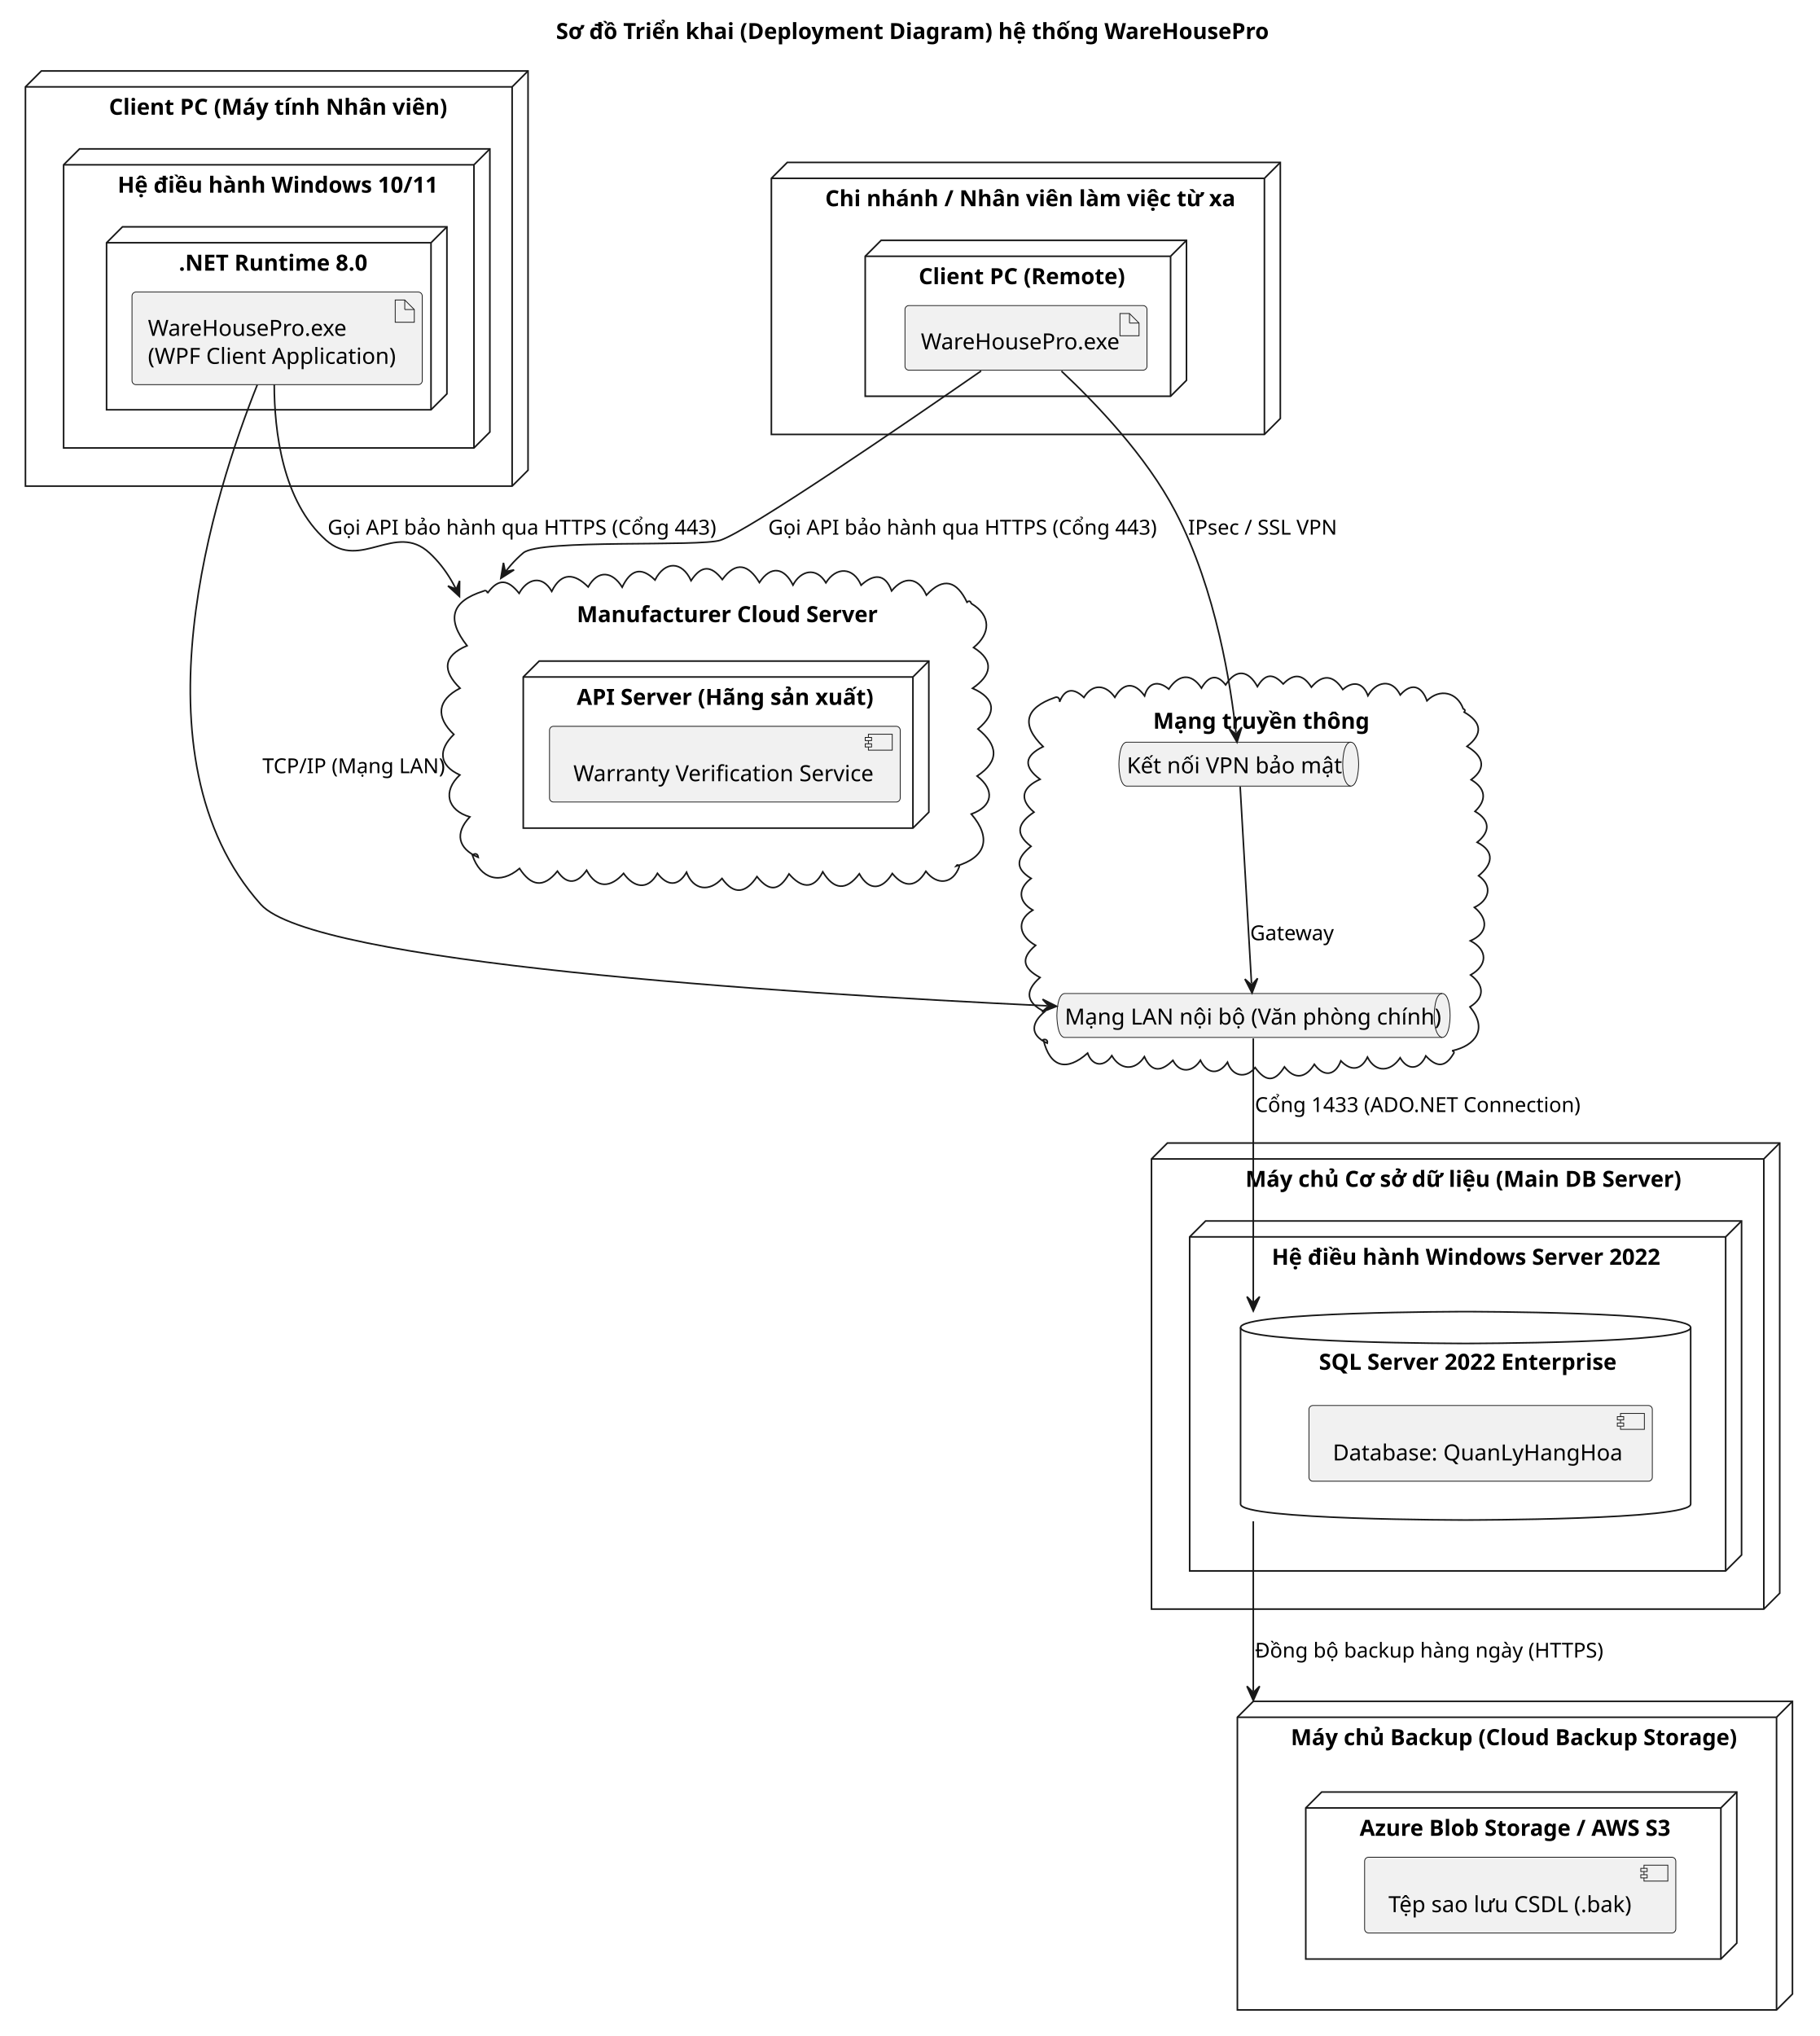
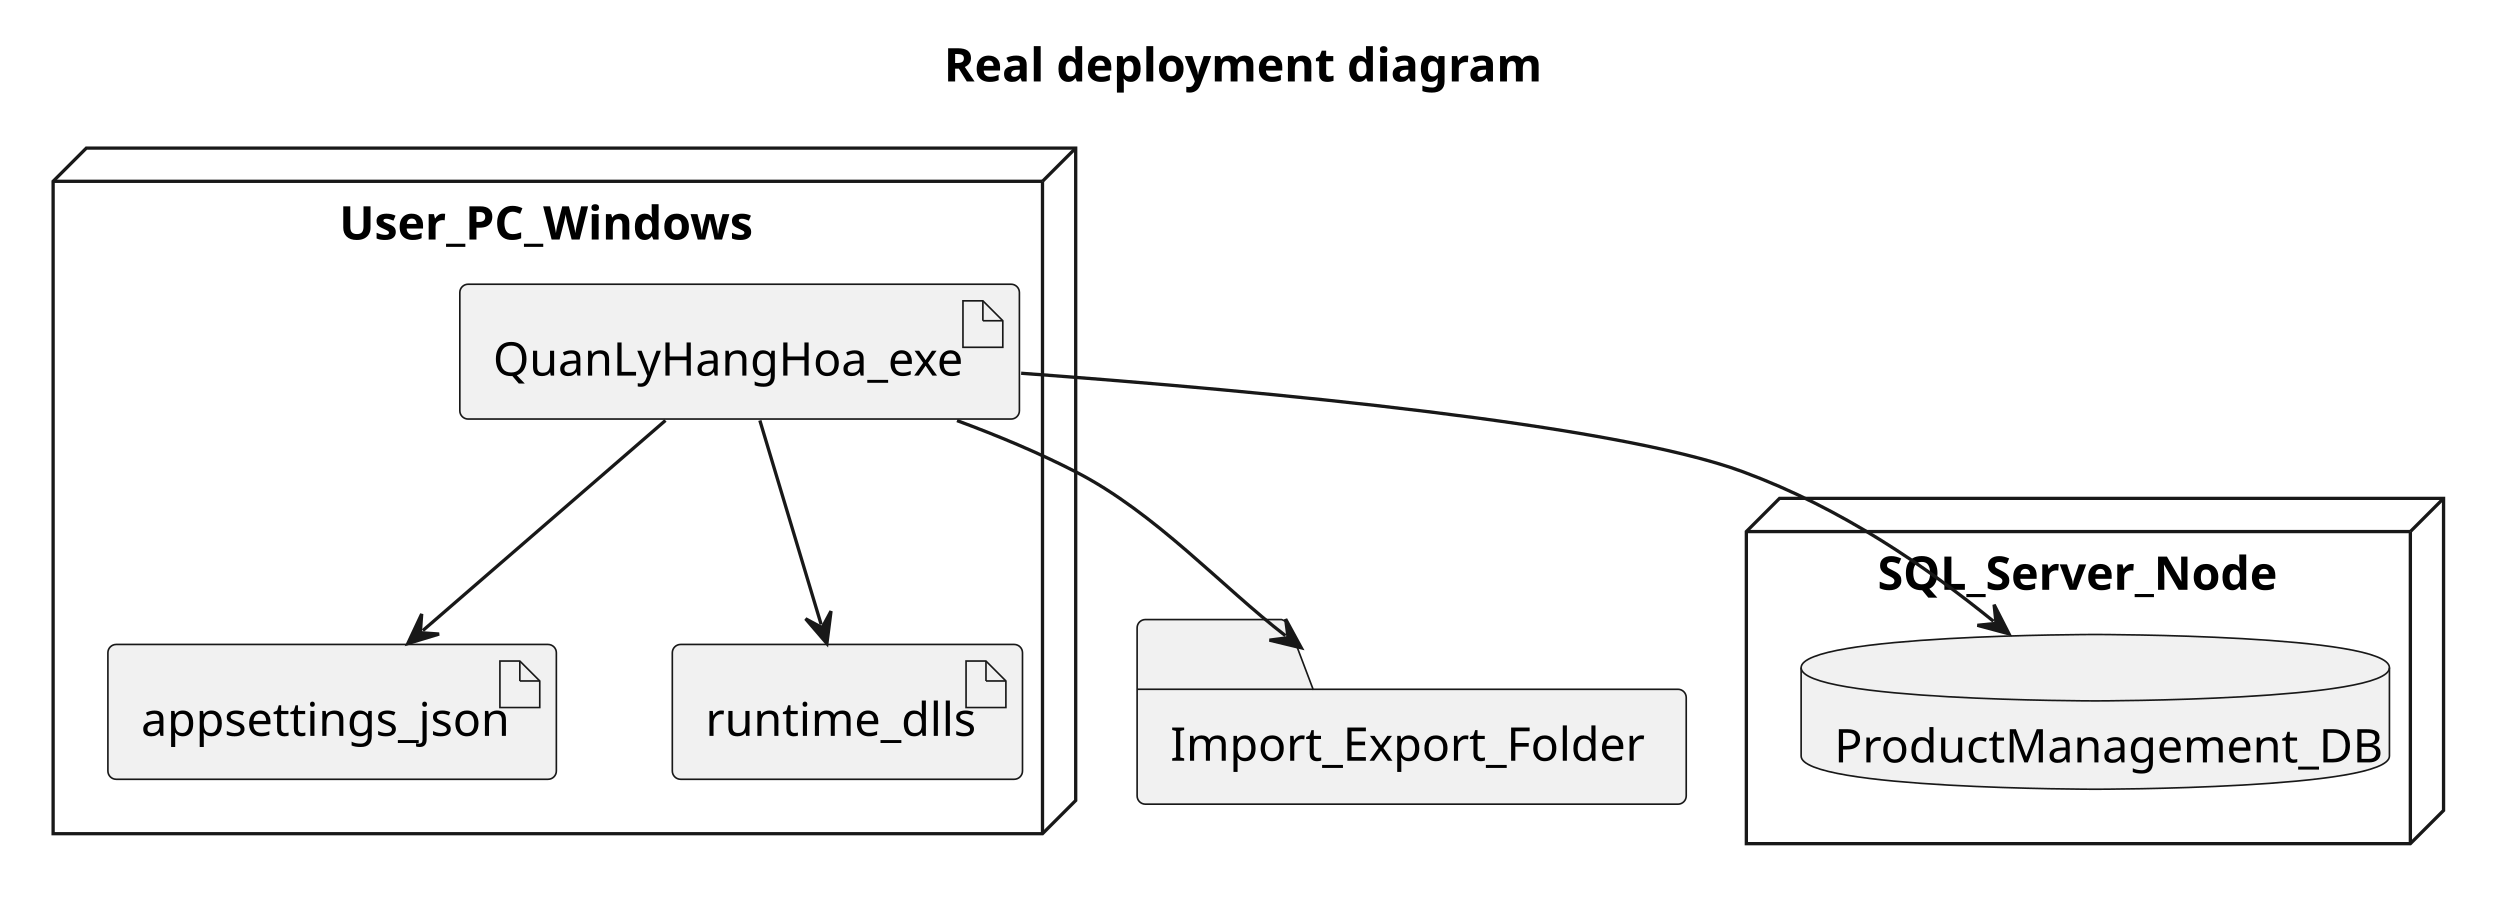
- <svg xmlns="http://www.w3.org/2000/svg" contentStyleType="text/css" data-diagram-type="DESCRIPTION" height="1280px" preserveAspectRatio="none" style="width:1144px;height:1280px;background:#FFFFFF;" version="1.1" viewBox="0 0 1144 1280" width="1144px" zoomAndPan="magnify">
+ <svg xmlns="http://www.w3.org/2000/svg" contentStyleType="text/css" data-diagram-type="DESCRIPTION" height="271px" preserveAspectRatio="none" style="width:753px;height:271px;background:#FFFFFF;" version="1.1" viewBox="0 0 753 271" width="753px" zoomAndPan="magnify">
  <defs />
  <g>
    <g class="title" data-source-line="1">
-       <text fill="#000000" font-family="sans-serif" font-size="14" font-weight="bold" lengthAdjust="spacing" textLength="430.787" x="349.606" y="24.533">Sơ đồ Triển khai (Deployment Diagram) hệ thống WareHousePro</text>
+       <text fill="#000000" font-family="sans-serif" font-size="14" font-weight="bold" lengthAdjust="spacing" textLength="170.379" x="284.31" y="24.533">Real deployment diagram</text>
    </g>
-     <g class="cluster" data-qualified-name="ClientPC" data-source-line="3" id="ent0002">
-       <polygon fill="none" points="16,54.609,26,44.609,332,44.609,332,295.609,322,305.609,16,305.609,16,54.609" style="stroke:#181818;stroke-width:1;" />
-       <line style="stroke:#181818;stroke-width:1;" x1="322" x2="332" y1="54.609" y2="44.609" />
-       <line style="stroke:#181818;stroke-width:1;" x1="16" x2="322" y1="54.609" y2="54.609" />
-       <line style="stroke:#181818;stroke-width:1;" x1="322" x2="322" y1="54.609" y2="305.609" />
-       <text fill="#000000" font-family="sans-serif" font-size="14" font-weight="bold" lengthAdjust="spacing" textLength="203.014" x="68.493" y="72.143">Client PC (Máy tính Nhân viên)</text>
+     <g class="cluster" data-qualified-name="User_PC_Windows" data-source-line="2" id="ent0002">
+       <polygon fill="none" points="16,54.609,26,44.609,324,44.609,324,241.109,314,251.109,16,251.109,16,54.609" style="stroke:#181818;stroke-width:1;" />
+       <line style="stroke:#181818;stroke-width:1;" x1="314" x2="324" y1="54.609" y2="44.609" />
+       <line style="stroke:#181818;stroke-width:1;" x1="16" x2="314" y1="54.609" y2="54.609" />
+       <line style="stroke:#181818;stroke-width:1;" x1="314" x2="314" y1="54.609" y2="251.109" />
+       <text fill="#000000" font-family="sans-serif" font-size="14" font-weight="bold" lengthAdjust="spacing" textLength="127.586" x="102.207" y="72.143">User_PC_Windows</text>
    </g>
-     <g class="cluster" data-qualified-name="ClientPC.H. .i.u h.nh Windows 10.11" data-source-line="4" id="ent0003">
-       <polygon fill="none" points="40,103.609,50,93.609,308,93.609,308,271.609,298,281.609,40,281.609,40,103.609" style="stroke:#181818;stroke-width:1;" />
-       <line style="stroke:#181818;stroke-width:1;" x1="298" x2="308" y1="103.609" y2="93.609" />
-       <line style="stroke:#181818;stroke-width:1;" x1="40" x2="298" y1="103.609" y2="103.609" />
-       <line style="stroke:#181818;stroke-width:1;" x1="298" x2="298" y1="103.609" y2="281.609" />
-       <text fill="#000000" font-family="sans-serif" font-size="14" font-weight="bold" lengthAdjust="spacing" textLength="192.144" x="73.928" y="121.143">Hệ điều hành Windows 10/11</text>
+     <g class="cluster" data-qualified-name="SQL_Server_Node" data-source-line="7" id="ent0006">
+       <polygon fill="none" points="526,160.109,536,150.109,736,150.109,736,244.109,726,254.109,526,254.109,526,160.109" style="stroke:#181818;stroke-width:1;" />
+       <line style="stroke:#181818;stroke-width:1;" x1="726" x2="736" y1="160.109" y2="150.109" />
+       <line style="stroke:#181818;stroke-width:1;" x1="526" x2="726" y1="160.109" y2="160.109" />
+       <line style="stroke:#181818;stroke-width:1;" x1="726" x2="726" y1="160.109" y2="254.109" />
+       <text fill="#000000" font-family="sans-serif" font-size="14" font-weight="bold" lengthAdjust="spacing" textLength="122.944" x="565.528" y="177.643">SQL_Server_Node</text>
    </g>
-     <g class="cluster" data-qualified-name="ClientPC.H. .i.u h.nh Windows 10.11..NET Runtime 8.0" data-source-line="5" id="ent0004">
-       <polygon fill="none" points="67,152.609,77,142.609,281,142.609,281,247.609,271,257.609,67,257.609,67,152.609" style="stroke:#181818;stroke-width:1;" />
-       <line style="stroke:#181818;stroke-width:1;" x1="271" x2="281" y1="152.609" y2="142.609" />
-       <line style="stroke:#181818;stroke-width:1;" x1="67" x2="271" y1="152.609" y2="152.609" />
-       <line style="stroke:#181818;stroke-width:1;" x1="271" x2="271" y1="152.609" y2="257.609" />
-       <text fill="#000000" font-family="sans-serif" font-size="14" font-weight="bold" lengthAdjust="spacing" textLength="115.131" x="112.435" y="170.143">.NET Runtime 8.0</text>
+     <g class="entity" data-qualified-name="User_PC_Windows.Exe" data-source-line="3" id="ent0003">
+       <rect fill="#F1F1F1" height="40.609" rx="2.5" ry="2.5" style="stroke:#181818;stroke-width:0.5;" width="168.544" x="138.5" y="85.609" />
+       <polygon fill="#F1F1F1" points="290.044,90.609,290.044,104.609,302.044,104.609,302.044,96.609,296.044,90.609,290.044,90.609" style="stroke:#181818;stroke-width:0.5;" />
+       <line style="stroke:#181818;stroke-width:0.5;" x1="296.044" x2="296.044" y1="90.609" y2="96.609" />
+       <line style="stroke:#181818;stroke-width:0.5;" x1="302.044" x2="296.044" y1="96.609" y2="96.609" />
+       <text fill="#000000" font-family="sans-serif" font-size="14" lengthAdjust="spacing" textLength="138.544" x="148.5" y="113.143">QuanLyHangHoa_exe</text>
    </g>
-     <g class="cluster" data-qualified-name="RemoteUser" data-source-line="11" id="ent0006">
-       <polygon fill="none" points="485,112.109,495,102.109,805,102.109,805,263.109,795,273.109,485,273.109,485,112.109" style="stroke:#181818;stroke-width:1;" />
-       <line style="stroke:#181818;stroke-width:1;" x1="795" x2="805" y1="112.109" y2="102.109" />
-       <line style="stroke:#181818;stroke-width:1;" x1="485" x2="795" y1="112.109" y2="112.109" />
-       <line style="stroke:#181818;stroke-width:1;" x1="795" x2="795" y1="112.109" y2="273.109" />
-       <text fill="#000000" font-family="sans-serif" font-size="14" font-weight="bold" lengthAdjust="spacing" textLength="244.31" x="518.845" y="129.643">Chi nhánh / Nhân viên làm việc từ xa</text>
+     <g class="entity" data-qualified-name="User_PC_Windows.Config" data-source-line="4" id="ent0004">
+       <rect fill="#F1F1F1" height="40.609" rx="2.5" ry="2.5" style="stroke:#181818;stroke-width:0.5;" width="135.075" x="32.5" y="194.109" />
+       <polygon fill="#F1F1F1" points="150.575,199.109,150.575,213.109,162.575,213.109,162.575,205.109,156.575,199.109,150.575,199.109" style="stroke:#181818;stroke-width:0.5;" />
+       <line style="stroke:#181818;stroke-width:0.5;" x1="156.575" x2="156.575" y1="199.109" y2="205.109" />
+       <line style="stroke:#181818;stroke-width:0.5;" x1="162.575" x2="156.575" y1="205.109" y2="205.109" />
+       <text fill="#000000" font-family="sans-serif" font-size="14" lengthAdjust="spacing" textLength="105.075" x="42.5" y="221.643">appsettings_json</text>
    </g>
-     <g class="cluster" data-qualified-name="RemoteUser.RemotePC" data-source-line="12" id="ent0007">
-       <polygon fill="none" points="544,161.109,554,151.109,746,151.109,746,239.109,736,249.109,544,249.109,544,161.109" style="stroke:#181818;stroke-width:1;" />
-       <line style="stroke:#181818;stroke-width:1;" x1="736" x2="746" y1="161.109" y2="151.109" />
-       <line style="stroke:#181818;stroke-width:1;" x1="544" x2="736" y1="161.109" y2="161.109" />
-       <line style="stroke:#181818;stroke-width:1;" x1="736" x2="736" y1="161.109" y2="249.109" />
-       <text fill="#000000" font-family="sans-serif" font-size="14" font-weight="bold" lengthAdjust="spacing" textLength="126.786" x="577.607" y="178.643">Client PC (Remote)</text>
+     <g class="entity" data-qualified-name="User_PC_Windows.Dlls" data-source-line="5" id="ent0005">
+       <rect fill="#F1F1F1" height="40.609" rx="2.5" ry="2.5" style="stroke:#181818;stroke-width:0.5;" width="105.476" x="202.5" y="194.109" />
+       <polygon fill="#F1F1F1" points="290.976,199.109,290.976,213.109,302.976,213.109,302.976,205.109,296.976,199.109,290.976,199.109" style="stroke:#181818;stroke-width:0.5;" />
+       <line style="stroke:#181818;stroke-width:0.5;" x1="296.976" x2="296.976" y1="199.109" y2="205.109" />
+       <line style="stroke:#181818;stroke-width:0.5;" x1="302.976" x2="296.976" y1="205.109" y2="205.109" />
+       <text fill="#000000" font-family="sans-serif" font-size="14" lengthAdjust="spacing" textLength="75.476" x="212.5" y="221.643">runtime_dlls</text>
    </g>
-     <g class="cluster" data-qualified-name="M.ng truy.n th.ng" data-source-line="17" id="ent0009">
-       <path d="M666.192,441.29 C669.624,432.459 675.343,432.492 681.5,438.474 C686.995,429.449 695.375,430.421 700.954,438.378 C706.351,428.893 713.407,428.791 719.657,437.502 C722.021,428.756 728.532,427.784 734.878,433.233 C740.857,424.163 748.861,422.639 755.431,432.594 C759.433,425.672 764.678,422.895 770.623,430.572 C777.28,420.013 785.056,421.495 790.597,431.649 C795.426,423.505 800.435,423.06 806.803,429.995 C813.697,422.916 819.362,423.959 824.534,432.013 C831.675,423.539 838.469,424.437 844.289,433.501 C850.738,427.863 857.042,429.055 860.082,437.362 C865.011,428.598 875.023,426.154 880.411,436.884 C887.462,428.865 893.928,431.274 897.189,440.558 C905.164,432.606 916.122,435.06 920,445.609 C921.109,446.046 921.421,446.707 920.628,447.712 C931.427,453.977 932.716,461.266 922.379,469.249 C931.626,474.698 935.674,482.286 924.971,490.204 C934.025,495.531 935.17,502.715 927.413,510.104 C936.936,515.595 937.156,522.792 928.764,529.53 C940.404,535.509 938.171,543.715 929.662,550.554 C939.055,557.241 935.958,566.176 927.043,570.452 C935.846,577.698 935.674,586.613 924.518,591.46 C935.723,597.289 935.255,606.995 924.634,612.942 C933.114,619.235 933.779,627.072 924.239,633.01 C935.598,646.913 927.808,657.362 913,660.609 C914.372,660.991 914.494,661.792 913.646,662.822 C908.268,671.701 902.768,670.563 896.477,663.825 C892.798,672.315 885.265,673.496 880.326,665.025 C874.667,673.639 865.067,674.945 859.786,664.614 C855.713,673.075 849.208,673.454 843.062,666.927 C839.5,676.465 832.268,677.245 826.387,669.115 C821.213,677.535 814.212,679.227 807.587,670.727 C801.467,680.539 795.74,680.204 789.169,671.167 C783.215,678.554 774.65,676.562 771.792,667.829 C766.323,675.947 758.98,675.387 754.758,666.576 C750.249,673.808 742.015,675.33 737.454,666.633 C730.547,673.479 724.213,674.764 719.532,664.324 C713.689,673.454 704.319,672.792 699.05,663.681 C694.376,671.003 686.86,670.589 683.837,662.092 C670.744,673.808 660.172,671.171 656,653.609 C657.57,653.182 658.933,654.044 658.457,655.855 C647.113,650.624 648.57,642.88 656.82,636.031 C645.156,630.396 644.07,623.075 653.922,614.539 C643.537,608.893 641.152,602.777 651.14,594.327 C641.474,589.015 638.007,579.183 649.356,572.177 C640.046,566.757 639.909,558.605 648.318,552.262 C637.222,545.496 639.786,538.906 648.251,532.076 C637.34,523.78 640.553,517.117 650.116,510.598 C640.038,501.925 643.328,494.779 653.936,489.928 C643.301,481.969 643.982,475.214 655.888,469.398 C641.569,455.484 644.775,445.006 663,438.609 C665.272,437.543 666.472,439.318 666.192,441.29" fill="none" style="stroke:#181818;stroke-width:1;" />
-       <text fill="#000000" font-family="sans-serif" font-size="14" font-weight="bold" lengthAdjust="spacing" textLength="125.986" x="725.007" y="458.143">Mạng truyền thông</text>
+     <g class="entity" data-qualified-name="SQL_Server_Node.Db" data-source-line="8" id="ent0007">
+       <path d="M542.5,201.109 C542.5,191.109 631.1,191.109 631.1,191.109 C631.1,191.109 719.699,191.109 719.699,201.109 L719.699,227.719 C719.699,237.719 631.1,237.719 631.1,237.719 C631.1,237.719 542.5,237.719 542.5,227.719 L542.5,201.109" fill="#F1F1F1" style="stroke:#181818;stroke-width:0.5;" />
+       <path d="M542.5,201.109 C542.5,211.109 631.1,211.109 631.1,211.109 C631.1,211.109 719.699,211.109 719.699,201.109" fill="none" style="stroke:#181818;stroke-width:0.5;" />
+       <text fill="#000000" font-family="sans-serif" font-size="14" lengthAdjust="spacing" textLength="157.199" x="552.5" y="229.643">ProductManagement_DB</text>
    </g>
-     <g class="cluster" data-qualified-name="DBServer" data-source-line="22" id="ent0012">
-       <polygon fill="none" points="724,728.609,734,718.609,1119,718.609,1119,1001.609,1109,1011.609,724,1011.609,724,728.609" style="stroke:#181818;stroke-width:1;" />
-       <line style="stroke:#181818;stroke-width:1;" x1="1109" x2="1119" y1="728.609" y2="718.609" />
-       <line style="stroke:#181818;stroke-width:1;" x1="724" x2="1109" y1="728.609" y2="728.609" />
-       <line style="stroke:#181818;stroke-width:1;" x1="1109" x2="1109" y1="728.609" y2="1011.609" />
-       <text fill="#000000" font-family="sans-serif" font-size="14" font-weight="bold" lengthAdjust="spacing" textLength="268.878" x="783.061" y="746.143">Máy chủ Cơ sở dữ liệu (Main DB Server)</text>
+     <g class="entity" data-qualified-name="Files" data-source-line="10" id="ent0008">
+       <path d="M345,186.609 L386,186.609 A3.75,3.75 0 0 1 388.5,189.109 L395.5,207.609 L505.393,207.609 A2.5,2.5 0 0 1 507.893,210.109 L507.893,239.719 A2.5,2.5 0 0 1 505.393,242.219 L345,242.219 A2.5,2.5 0 0 1 342.5,239.719 L342.5,189.109 A2.5,2.5 0 0 1 345,186.609" fill="#F1F1F1" style="stroke:#181818;stroke-width:0.5;" />
+       <line style="stroke:#181818;stroke-width:0.5;" x1="342.5" x2="395.5" y1="207.609" y2="207.609" />
+       <text fill="#000000" font-family="sans-serif" font-size="14" lengthAdjust="spacing" textLength="135.393" x="352.5" y="229.143">Import_Export_Folder</text>
    </g>
-     <g class="cluster" data-qualified-name="DBServer.H. .i.u h.nh Windows Server 2022" data-source-line="23" id="ent0013">
-       <polygon fill="none" points="748,777.609,758,767.609,1095,767.609,1095,977.609,1085,987.609,748,987.609,748,777.609" style="stroke:#181818;stroke-width:1;" />
-       <line style="stroke:#181818;stroke-width:1;" x1="1085" x2="1095" y1="777.609" y2="767.609" />
-       <line style="stroke:#181818;stroke-width:1;" x1="748" x2="1085" y1="777.609" y2="777.609" />
-       <line style="stroke:#181818;stroke-width:1;" x1="1085" x2="1085" y1="777.609" y2="987.609" />
-       <text fill="#000000" font-family="sans-serif" font-size="14" font-weight="bold" lengthAdjust="spacing" textLength="235.737" x="799.631" y="795.143">Hệ điều hành Windows Server 2022</text>
+     <g class="link" data-entity-1="ent0003" data-entity-2="ent0004" data-link-type="dependency" data-source-line="11" id="lnk9">
+       <path d="M200.44,126.639 C178.39,145.739 149.516,170.732 127.366,189.912" fill="none" id="Exe-to-Config" style="stroke:#181818;stroke-width:1;" />
+       <polygon fill="#181818" points="122.83,193.839,132.252,190.972,126.61,190.566,127.015,184.924,122.83,193.839" style="stroke:#181818;stroke-width:1;" />
    </g>
-     <g class="cluster" data-qualified-name="DBServer.H. .i.u h.nh Windows Server 2022.MSSQL" data-source-line="24" id="ent0014">
-       <path d="M780,834.609 C780,824.609 921.5,824.609 921.5,824.609 C921.5,824.609 1063,824.609 1063,834.609 L1063,945.609 C1063,955.609 921.5,955.609 921.5,955.609 C921.5,955.609 780,955.609 780,945.609 L780,834.609" fill="none" style="stroke:#181818;stroke-width:1;" />
-       <path d="M780,834.609 C780,844.609 921.5,844.609 921.5,844.609 C921.5,844.609 1063,844.609 1063,834.609" fill="none" style="stroke:#181818;stroke-width:1;" />
-       <text fill="#000000" font-family="sans-serif" font-size="14" font-weight="bold" lengthAdjust="spacing" textLength="184.434" x="829.283" y="861.143">SQL Server 2022 Enterprise</text>
+     <g class="link" data-entity-1="ent0003" data-entity-2="ent0005" data-link-type="dependency" data-source-line="12" id="lnk10">
+       <path d="M228.87,126.639 C234.61,145.739 241.574,168.913 247.334,188.093" fill="none" id="Exe-to-Dlls" style="stroke:#181818;stroke-width:1;" />
+       <polygon fill="#181818" points="249.06,193.839,250.302,184.069,247.622,189.051,242.64,186.37,249.06,193.839" style="stroke:#181818;stroke-width:1;" />
    </g>
-     <g class="cluster" data-qualified-name="BackupServer" data-source-line="30" id="ent0016">
-       <polygon fill="none" points="778,1079.609,788,1069.609,1127,1069.609,1127,1253.609,1117,1263.609,778,1263.609,778,1079.609" style="stroke:#181818;stroke-width:1;" />
-       <line style="stroke:#181818;stroke-width:1;" x1="1117" x2="1127" y1="1079.609" y2="1069.609" />
-       <line style="stroke:#181818;stroke-width:1;" x1="778" x2="1117" y1="1079.609" y2="1079.609" />
-       <line style="stroke:#181818;stroke-width:1;" x1="1117" x2="1117" y1="1079.609" y2="1263.609" />
-       <text fill="#000000" font-family="sans-serif" font-size="14" font-weight="bold" lengthAdjust="spacing" textLength="273.82" x="811.59" y="1097.143">Máy chủ Backup (Cloud Backup Storage)</text>
+     <g class="link" data-entity-1="ent0003" data-entity-2="ent0007" data-link-type="dependency" data-source-line="13" id="lnk11">
+       <path d="M307.57,112.419 C382.69,117.949 486.39,127.819 525,142.109 C554.98,153.199 580.107,170.664 600.437,187.124" fill="none" id="Exe-to-Db" style="stroke:#181818;stroke-width:1;" />
+       <polygon fill="#181818" points="605.1,190.899,600.622,182.127,601.214,187.753,595.588,188.345,605.1,190.899" style="stroke:#181818;stroke-width:1;" />
    </g>
-     <g class="cluster" data-qualified-name="BackupServer.Azure Blob Storage . AWS S3" data-source-line="31" id="ent0017">
-       <polygon fill="none" points="821,1136.609,831,1126.609,1092,1126.609,1092,1221.609,1082,1231.609,821,1231.609,821,1136.609" style="stroke:#181818;stroke-width:1;" />
-       <line style="stroke:#181818;stroke-width:1;" x1="1082" x2="1092" y1="1136.609" y2="1126.609" />
-       <line style="stroke:#181818;stroke-width:1;" x1="821" x2="1082" y1="1136.609" y2="1136.609" />
-       <line style="stroke:#181818;stroke-width:1;" x1="1082" x2="1082" y1="1136.609" y2="1231.609" />
-       <text fill="#000000" font-family="sans-serif" font-size="14" font-weight="bold" lengthAdjust="spacing" textLength="195.248" x="854.876" y="1154.143">Azure Blob Storage / AWS S3</text>
-     </g>
-     <g class="cluster" data-qualified-name="MfgCloud" data-source-line="36" id="ent0019">
-       <path d="M306.519,372.925 C313.516,363.187 319.497,364.37 326.409,373.018 C331.325,363.984 340.78,361.033 346.904,371.765 C352.947,359.528 361.239,360.37 369.807,368.991 C376.051,357.899 385.116,359.268 391.198,369.156 C396.123,358.834 402.656,355.54 411.835,364.635 C418.005,352.586 428.792,352.535 434.513,365.05 C440.892,355.282 447.098,355.146 454.15,364.354 C462.787,352.467 470.699,354.979 477.472,366.232 C484.633,355.335 493.07,356.73 498.586,367.812 C503.376,358.7 513.155,356.127 519.284,366.38 C525.701,356.171 536.509,356.332 541.428,367.902 C549.007,360.917 556.441,360.142 560.605,371.478 C568.378,362.101 577.275,362.556 582.484,374.153 C593.231,362.402 601.623,365.345 608,378.609 C609.359,377.44 610.19,377.938 610.742,379.438 C623.348,386.938 622.885,398.417 612.134,407.093 C625.849,415.646 622.97,424.812 611.485,432.726 C626.044,439.111 626.796,448.408 614.877,458.305 C627.363,468.347 628.743,478.325 614.358,487.896 C625.689,496.582 624.296,506.901 610.709,511.781 C623.594,526.772 620.053,539.064 601,544.609 C601.788,543.443 602.491,543.548 603.196,544.689 C599.22,555.991 589.09,556.824 582.136,547.77 C575.936,558.088 568.52,558.205 561.038,549.168 C554.894,559.16 546.622,560.681 540.296,549.345 C532.118,560.234 524.301,559.575 517.314,548.119 C511.345,560.078 503.306,557.799 496.092,549.419 C489.941,560.053 483.828,561.05 475.949,551.11 C469.231,561.138 461.811,563.297 453.965,552.289 C446.131,560.912 435.985,559.817 431.66,548.386 C426.283,557.742 419.376,556.912 413.372,549.052 C407.202,560.231 398.279,557.812 392.079,549.083 C383.998,558.19 375.162,558.903 368.835,547.131 C363.217,555.35 356.628,556.799 350.482,547.69 C341.658,558.635 333.901,557.082 326.65,545.99 C314.431,556.418 302.028,552.619 297,537.609 C298.785,536.242 300.377,536.588 300.713,539.024 C287.922,533.485 285.769,523.796 295.399,513.575 C281.13,509.383 278.186,497.394 289.119,487.2 C275.724,481.083 275.537,471.267 285.361,461.724 C273.85,450.795 274.818,440.128 289.247,432.668 C278.145,421.785 278.314,412.464 293.654,405.942 C280.68,389.36 283.464,378.093 304,371.609 C305.274,370.891 306.362,371.504 306.519,372.925" fill="none" style="stroke:#181818;stroke-width:1;" />
-       <text fill="#000000" font-family="sans-serif" font-size="14" font-weight="bold" lengthAdjust="spacing" textLength="179.71" x="362.645" y="391.143">Manufacturer Cloud Server</text>
-     </g>
-     <g class="cluster" data-qualified-name="MfgCloud.API Server .H.ng s.n xu.t." data-source-line="37" id="ent0020">
-       <polygon fill="none" points="329,425.609,339,415.609,584,415.609,584,510.609,574,520.609,329,520.609,329,425.609" style="stroke:#181818;stroke-width:1;" />
-       <line style="stroke:#181818;stroke-width:1;" x1="574" x2="584" y1="425.609" y2="415.609" />
-       <line style="stroke:#181818;stroke-width:1;" x1="329" x2="574" y1="425.609" y2="425.609" />
-       <line style="stroke:#181818;stroke-width:1;" x1="574" x2="574" y1="425.609" y2="520.609" />
-       <text fill="#000000" font-family="sans-serif" font-size="14" font-weight="bold" lengthAdjust="spacing" textLength="179.724" x="362.638" y="443.143">API Server (Hãng sản xuất)</text>
-     </g>
-     <g class="entity" data-qualified-name="ClientPC.H. .i.u h.nh Windows 10.11..NET Runtime 8.0.AppExe" data-source-line="6" id="ent0005">
-       <rect fill="#F1F1F1" height="58.219" rx="2.5" ry="2.5" style="stroke:#181818;stroke-width:0.5;" width="182.489" x="83" y="183.609" />
-       <polygon fill="#F1F1F1" points="248.489,188.609,248.489,202.609,260.489,202.609,260.489,194.609,254.489,188.609,248.489,188.609" style="stroke:#181818;stroke-width:0.5;" />
-       <line style="stroke:#181818;stroke-width:0.5;" x1="254.489" x2="254.489" y1="188.609" y2="194.609" />
-       <line style="stroke:#181818;stroke-width:0.5;" x1="260.489" x2="254.489" y1="194.609" y2="194.609" />
-       <text fill="#000000" font-family="sans-serif" font-size="14" lengthAdjust="spacing" textLength="122.165" x="93" y="211.143">WareHousePro.exe</text>
-       <text fill="#000000" font-family="sans-serif" font-size="14" lengthAdjust="spacing" textLength="152.489" x="93" y="228.752">(WPF Client Application)</text>
-     </g>
-     <g class="entity" data-qualified-name="RemoteUser.RemotePC.RemoteExe" data-source-line="13" id="ent0008">
-       <rect fill="#F1F1F1" height="40.609" rx="2.5" ry="2.5" style="stroke:#181818;stroke-width:0.5;" width="152.165" x="569" y="192.109" />
-       <polygon fill="#F1F1F1" points="704.165,197.109,704.165,211.109,716.165,211.109,716.165,203.109,710.165,197.109,704.165,197.109" style="stroke:#181818;stroke-width:0.5;" />
-       <line style="stroke:#181818;stroke-width:0.5;" x1="710.165" x2="710.165" y1="197.109" y2="203.109" />
-       <line style="stroke:#181818;stroke-width:0.5;" x1="716.165" x2="710.165" y1="203.109" y2="203.109" />
-       <text fill="#000000" font-family="sans-serif" font-size="14" lengthAdjust="spacing" textLength="122.165" x="579" y="219.643">WareHousePro.exe</text>
-     </g>
-     <g class="entity" data-qualified-name="M.ng truy.n th.ng.LAN" data-source-line="18" id="ent0010">
-       <path d="M669.5,624.609 L906.761,624.609 C911.761,624.609 911.761,638.414 911.761,638.414 C911.761,638.414 911.761,652.219 906.761,652.219 L669.5,652.219 C664.5,652.219 664.5,638.414 664.5,638.414 C664.5,638.414 664.5,624.609 669.5,624.609" fill="#F1F1F1" style="stroke:#181818;stroke-width:0.5;" />
-       <path d="M906.761,624.609 C901.761,624.609 901.761,638.414 901.761,638.414 C901.761,652.219 906.761,652.219 906.761,652.219" fill="none" style="stroke:#181818;stroke-width:0.5;" />
-       <text fill="#000000" font-family="sans-serif" font-size="14" lengthAdjust="spacing" textLength="227.261" x="669.5" y="644.143">Mạng LAN nội bộ (Văn phòng chính)</text>
-     </g>
-     <g class="entity" data-qualified-name="M.ng truy.n th.ng.VPN" data-source-line="19" id="ent0011">
-       <path d="M708.5,466.609 L849.237,466.609 C854.237,466.609 854.237,480.414 854.237,480.414 C854.237,480.414 854.237,494.219 849.237,494.219 L708.5,494.219 C703.5,494.219 703.5,480.414 703.5,480.414 C703.5,480.414 703.5,466.609 708.5,466.609" fill="#F1F1F1" style="stroke:#181818;stroke-width:0.5;" />
-       <path d="M849.237,466.609 C844.237,466.609 844.237,480.414 844.237,480.414 C844.237,494.219 849.237,494.219 849.237,494.219" fill="none" style="stroke:#181818;stroke-width:0.5;" />
-       <text fill="#000000" font-family="sans-serif" font-size="14" lengthAdjust="spacing" textLength="130.737" x="708.5" y="486.143">Kết nối VPN bảo mật</text>
-     </g>
-     <g class="entity" data-qualified-name="DBServer.H. .i.u h.nh Windows Server 2022.MSSQL.DBName" data-source-line="25" id="ent0015">
-       <rect fill="#F1F1F1" height="47.609" rx="2.5" ry="2.5" style="stroke:#181818;stroke-width:0.5;" width="215.895" x="823" y="883.609" />
-       <rect fill="#F1F1F1" height="10" style="stroke:#181818;stroke-width:0.5;" width="15" x="1018.895" y="888.609" />
-       <rect fill="#F1F1F1" height="2" style="stroke:#181818;stroke-width:0.5;" width="4" x="1016.895" y="890.609" />
-       <rect fill="#F1F1F1" height="2" style="stroke:#181818;stroke-width:0.5;" width="4" x="1016.895" y="894.609" />
-       <text fill="#000000" font-family="sans-serif" font-size="14" lengthAdjust="spacing" textLength="175.895" x="838" y="918.143">Database: QuanLyHangHoa</text>
-     </g>
-     <g class="entity" data-qualified-name="BackupServer.Azure Blob Storage . AWS S3.BakFile" data-source-line="32" id="ent0018">
-       <rect fill="#F1F1F1" height="47.609" rx="2.5" ry="2.5" style="stroke:#181818;stroke-width:0.5;" width="195.654" x="858" y="1167.609" />
-       <rect fill="#F1F1F1" height="10" style="stroke:#181818;stroke-width:0.5;" width="15" x="1033.654" y="1172.609" />
-       <rect fill="#F1F1F1" height="2" style="stroke:#181818;stroke-width:0.5;" width="4" x="1031.654" y="1174.609" />
-       <rect fill="#F1F1F1" height="2" style="stroke:#181818;stroke-width:0.5;" width="4" x="1031.654" y="1178.609" />
-       <text fill="#000000" font-family="sans-serif" font-size="14" lengthAdjust="spacing" textLength="155.654" x="873" y="1202.143">Tệp sao lưu CSDL (.bak)</text>
-     </g>
-     <g class="entity" data-qualified-name="MfgCloud.API Server .H.ng s.n xu.t..MfgService" data-source-line="38" id="ent0021">
-       <rect fill="#F1F1F1" height="47.609" rx="2.5" ry="2.5" style="stroke:#181818;stroke-width:0.5;" width="220.503" x="345.5" y="456.609" />
-       <rect fill="#F1F1F1" height="10" style="stroke:#181818;stroke-width:0.5;" width="15" x="546.003" y="461.609" />
-       <rect fill="#F1F1F1" height="2" style="stroke:#181818;stroke-width:0.5;" width="4" x="544.003" y="463.609" />
-       <rect fill="#F1F1F1" height="2" style="stroke:#181818;stroke-width:0.5;" width="4" x="544.003" y="467.609" />
-       <text fill="#000000" font-family="sans-serif" font-size="14" lengthAdjust="spacing" textLength="180.503" x="360.5" y="491.143">Warranty Verification Service</text>
-     </g>
-     <g class="link" data-entity-1="ent0005" data-entity-2="ent0010" data-link-type="dependency" data-source-line="43" id="lnk22">
-       <path d="M161.76,241.949 C135.17,308.439 80.91,475.829 164,568.609 C196.72,605.149 485.927,624.134 658.327,632.354" fill="none" id="AppExe-to-LAN" style="stroke:#181818;stroke-width:1;" />
-       <polygon fill="#181818" points="664.32,632.639,655.521,628.215,659.326,632.401,655.14,636.206,664.32,632.639" style="stroke:#181818;stroke-width:1;" />
-       <text fill="#000000" font-family="sans-serif" font-size="13" lengthAdjust="spacing" textLength="115.585" x="165" y="486.104">TCP/IP (Mạng LAN)</text>
-     </g>
-     <g class="link" data-entity-1="ent0008" data-entity-2="ent0011" data-link-type="dependency" data-source-line="44" id="lnk23">
-       <path d="M667.37,233.289 C688.85,253.409 720.68,286.589 739,321.609 C764.97,371.249 774.046,432.655 777.116,460.635" fill="none" id="RemoteExe-to-VPN" style="stroke:#181818;stroke-width:1;" />
-       <polygon fill="#181818" points="777.77,466.599,780.764,457.217,777.225,461.629,772.812,458.089,777.77,466.599" style="stroke:#181818;stroke-width:1;" />
-       <text fill="#000000" font-family="sans-serif" font-size="13" lengthAdjust="spacing" textLength="98.262" x="747" y="336.104">IPsec / SSL VPN</text>
-     </g>
-     <g class="link" data-entity-1="ent0011" data-entity-2="ent0010" data-link-type="dependency" data-source-line="45" id="lnk24">
-       <path d="M779.75,494.639 C781.44,523.929 785.186,588.729 786.885,618.289" fill="none" id="VPN-to-LAN" style="stroke:#181818;stroke-width:1;" />
-       <polygon fill="#181818" points="787.23,624.279,790.707,615.065,786.943,619.288,782.72,615.524,787.23,624.279" style="stroke:#181818;stroke-width:1;" />
-       <text fill="#000000" font-family="sans-serif" font-size="13" lengthAdjust="spacing" textLength="51.302" x="786" y="591.105">Gateway</text>
-     </g>
-     <g class="link" data-entity-1="ent0010" data-entity-2="ent0014" data-link-type="dependency" data-source-line="47" id="lnk25">
-       <path d="M788,652.849 C788,679.364 788,741.252 788,797.268 C788,804.27 788,811.18 788,817.918 C788,819.603 788,821.277 788,822.938 C788,823.354 788,817.769 788,818.182" fill="none" id="LAN-to-MSSQL" style="stroke:#181818;stroke-width:1;" />
-       <polygon fill="#181818" points="788,824.182,792,815.182,788,819.182,784,815.182,788,824.182" style="stroke:#181818;stroke-width:1;" />
-       <text fill="#000000" font-family="sans-serif" font-size="13" lengthAdjust="spacing" textLength="203.042" x="789" y="699.105">Cổng 1433 (ADO.NET Connection)</text>
-     </g>
-     <g class="link" data-entity-1="ent0014" data-entity-2="ent0016" data-link-type="dependency" data-source-line="49" id="lnk26">
-       <path d="M788,956.414 C788,957.252 788,958.097 788,958.951 C788,960.658 788,962.396 788,964.163 C788,967.696 788,971.345 788,975.091 C788,982.585 788,990.472 788,998.622 C788,1014.923 788,1032.274 788,1049.624 C788,1053.962 788,1058.3 788,1062.621 C788,1064.782 788,1060.938 788,1063.088" fill="none" id="MSSQL-to-BackupServer" style="stroke:#181818;stroke-width:1;" />
-       <polygon fill="#181818" points="788,1069.088,792,1060.088,788,1064.088,784,1060.088,788,1069.088" style="stroke:#181818;stroke-width:1;" />
-       <text fill="#000000" font-family="sans-serif" font-size="13" lengthAdjust="spacing" textLength="213.897" x="789" y="1042.104">Đồng bộ backup hàng ngày (HTTPS)</text>
-     </g>
-     <g class="link" data-entity-1="ent0005" data-entity-2="ent0019" data-link-type="dependency" data-source-line="50" id="lnk27">
-       <path d="M172.43,241.759 C172.48,270.819 177.54,315.229 205,339.609 C226.77,358.929 248.62,327.859 270,347.609 C275.413,352.609 279.902,358.377 283.613,364.649 C285.469,367.785 287.13,371.046 288.615,374.401 C288.708,374.61 286.408,369.318 286.5,369.528" fill="none" id="AppExe-to-MfgCloud" style="stroke:#181818;stroke-width:1;" />
-       <polygon fill="#181818" points="288.892,375.031,288.972,365.182,286.899,370.445,281.635,368.371,288.892,375.031" style="stroke:#181818;stroke-width:1;" />
-       <text fill="#000000" font-family="sans-serif" font-size="13" lengthAdjust="spacing" textLength="242.804" x="206" y="336.104">Gọi API bảo hành qua HTTPS (Cổng 443)</text>
-     </g>
-     <g class="link" data-entity-1="ent0008" data-entity-2="ent0019" data-link-type="dependency" data-source-line="51" id="lnk28">
-       <path d="M616.88,233.219 C568.02,267.109 470.96,333.609 453,339.609 C439.91,343.989 339.57,338.729 329,347.609 C326.156,349.998 323.541,352.593 321.138,355.358 C319.936,356.741 318.787,358.167 317.689,359.631 C317.14,360.363 316.603,361.105 316.079,361.856 C315.817,362.231 315.558,362.609 315.302,362.989 C315.174,363.179 318.358,358.366 318.231,358.557" fill="none" id="RemoteExe-to-MfgCloud" style="stroke:#181818;stroke-width:1;" />
-       <polygon fill="#181818" points="314.921,363.561,323.223,358.262,317.68,359.391,316.551,353.848,314.921,363.561" style="stroke:#181818;stroke-width:1;" />
-       <text fill="#000000" font-family="sans-serif" font-size="13" lengthAdjust="spacing" textLength="242.804" x="483" y="336.104">Gọi API bảo hành qua HTTPS (Cổng 443)</text>
+     <g class="link" data-entity-1="ent0003" data-entity-2="ent0008" data-link-type="dependency" data-source-line="14" id="lnk12">
+       <path d="M288.25,126.679 C300.39,131.169 312.78,136.339 324,142.109 C348.08,154.489 368.161,176.867 387.18,191.467" fill="none" id="Exe-to-Files" style="stroke:#181818;stroke-width:1;" />
+       <polygon fill="#181818" points="391.94,195.12,387.236,186.467,387.974,192.076,382.365,192.813,391.94,195.12" style="stroke:#181818;stroke-width:1;" />
    </g>
  </g>
</svg>
